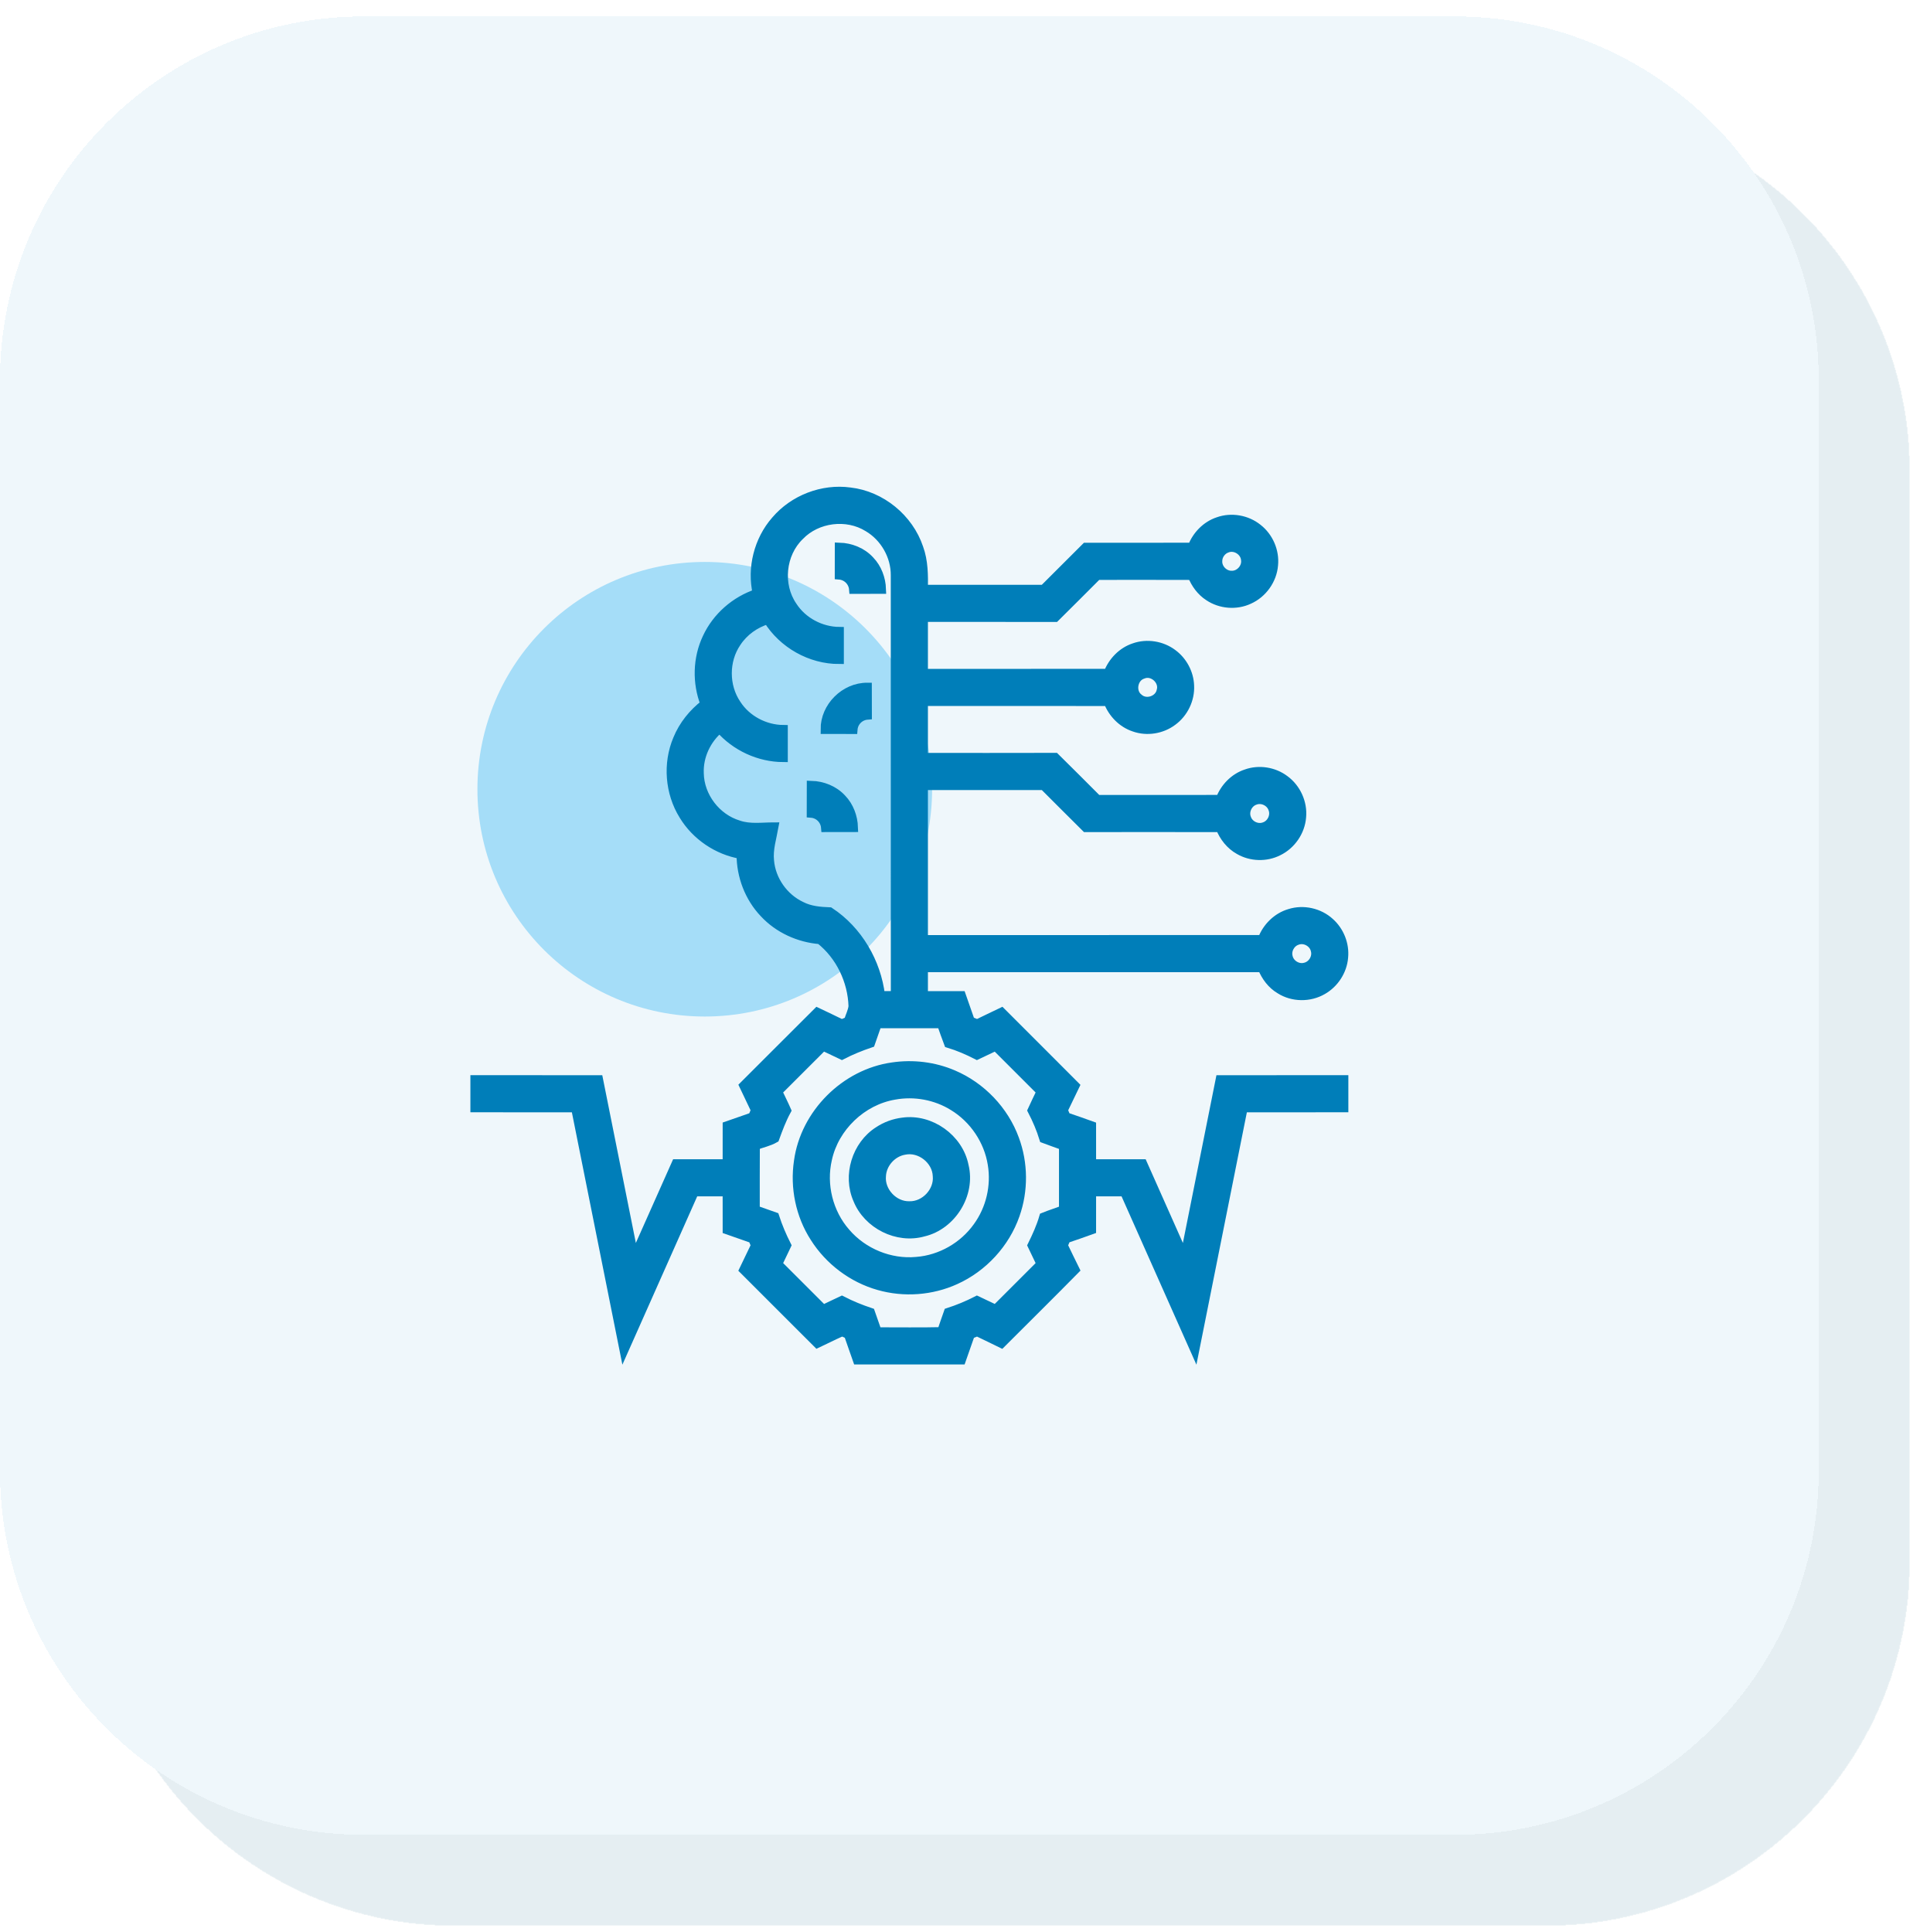
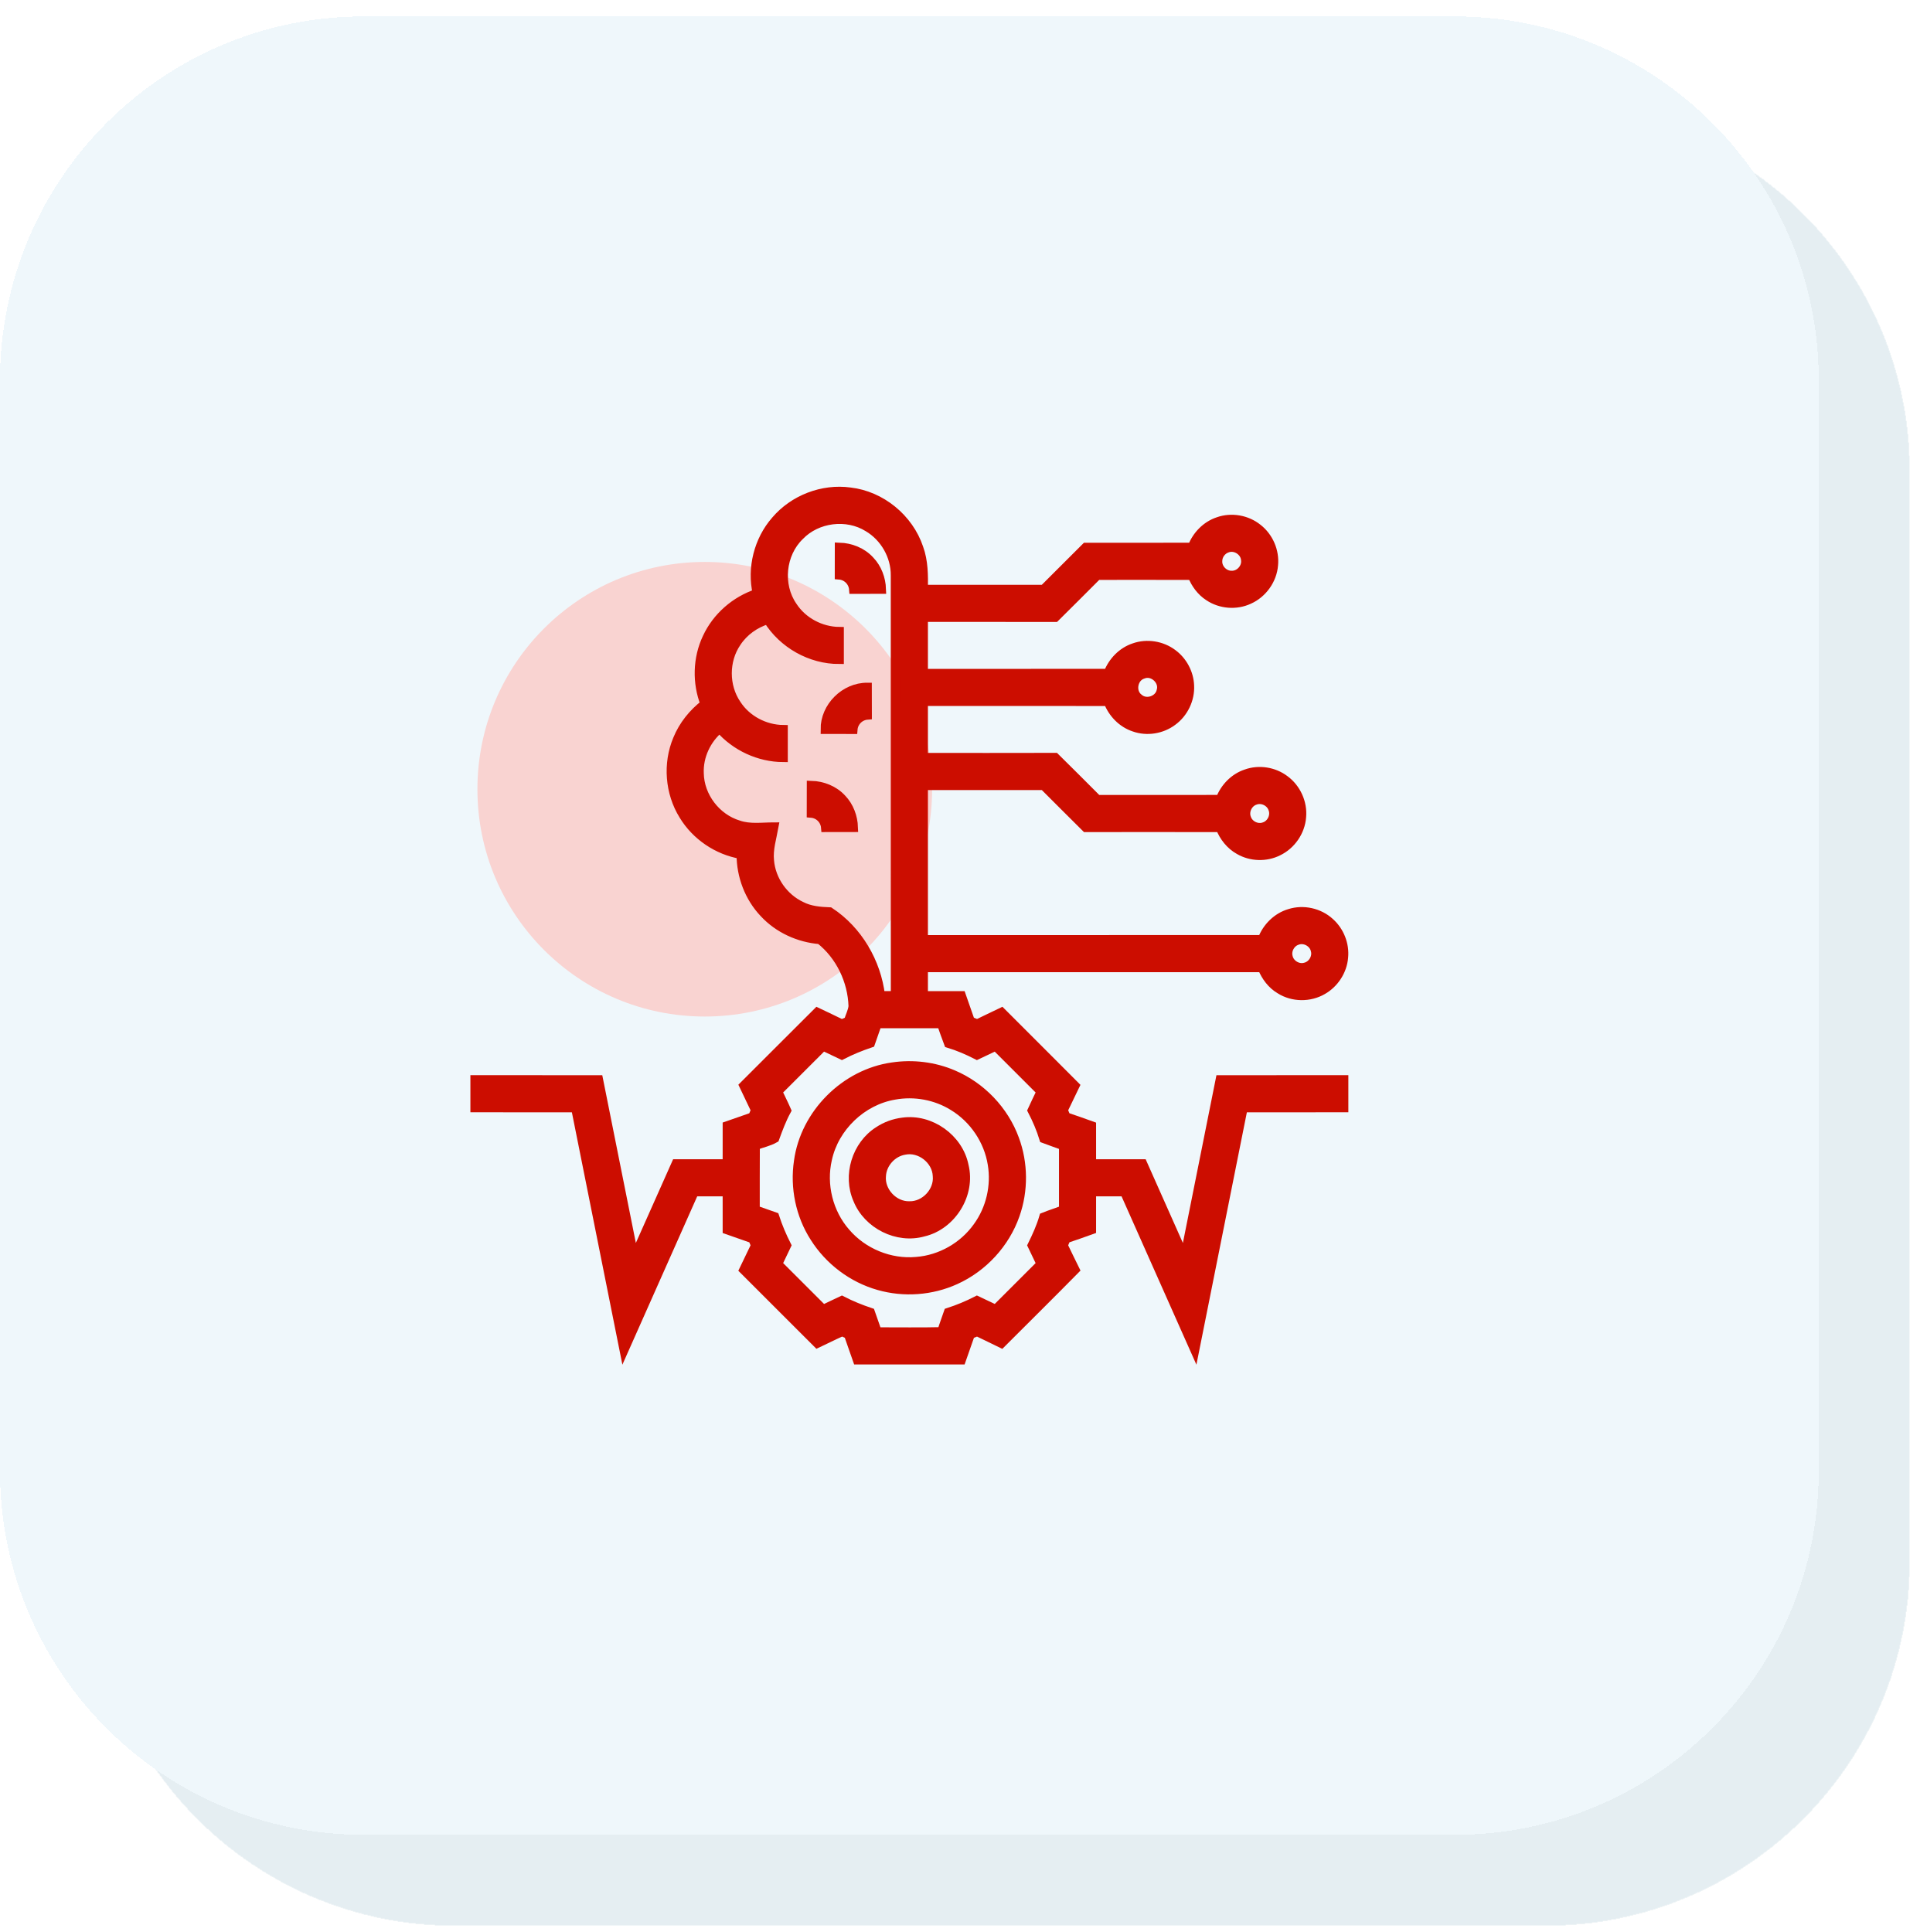
<svg xmlns="http://www.w3.org/2000/svg" width="84" height="85" viewBox="0 0 84 85" fill="none">
  <g filter="url(#filter0_d_275_159)">
    <rect y="0.723" width="80" height="80" rx="16" fill="#EFF7FB" shape-rendering="crispEdges" />
-     <circle cx="31" cy="34.723" r="10" fill="#A5DDF8" />
-     <path d="M34.119 22.901C34.909 21.971 36.178 21.48 37.389 21.647C38.758 21.803 39.976 22.807 40.413 24.11C40.626 24.692 40.625 25.318 40.616 25.929C42.381 25.929 44.145 25.93 45.909 25.928C46.527 25.312 47.142 24.693 47.761 24.079C49.321 24.079 50.881 24.083 52.441 24.076C52.636 23.559 53.056 23.123 53.586 22.948C54.166 22.741 54.845 22.861 55.323 23.247C55.806 23.623 56.078 24.25 56.017 24.859C55.966 25.512 55.535 26.114 54.938 26.379C54.377 26.641 53.686 26.585 53.172 26.24C52.834 26.023 52.589 25.685 52.441 25.315C51.05 25.309 49.659 25.313 48.268 25.313C47.649 25.929 47.036 26.551 46.413 27.164C44.481 27.159 42.549 27.163 40.616 27.162C40.616 27.984 40.616 28.805 40.616 29.627C43.325 29.626 46.034 29.63 48.742 29.625C48.939 29.108 49.356 28.671 49.886 28.496C50.447 28.296 51.102 28.401 51.578 28.759C52.02 29.083 52.305 29.614 52.325 30.163C52.356 30.767 52.064 31.373 51.576 31.728C51.102 32.085 50.448 32.191 49.888 31.991C49.357 31.816 48.939 31.38 48.742 30.862C46.034 30.857 43.325 30.862 40.616 30.86C40.616 31.682 40.616 32.504 40.616 33.326C42.548 33.324 44.48 33.33 46.411 33.323C47.036 33.934 47.648 34.558 48.268 35.174C50.07 35.174 51.872 35.178 53.674 35.173C53.869 34.655 54.287 34.219 54.816 34.045C55.377 33.843 56.033 33.947 56.508 34.306C57.018 34.677 57.312 35.322 57.251 35.951C57.202 36.585 56.795 37.174 56.222 37.45C55.688 37.719 55.023 37.698 54.506 37.397C54.119 37.182 53.833 36.818 53.674 36.41C51.704 36.405 49.733 36.407 47.763 36.409C47.142 35.796 46.529 35.175 45.909 34.559C44.145 34.558 42.381 34.559 40.616 34.559C40.616 36.818 40.616 39.079 40.616 41.339C45.586 41.337 50.554 41.342 55.523 41.337C55.725 40.797 56.173 40.35 56.729 40.188C57.331 39.996 58.026 40.152 58.491 40.578C58.922 40.96 59.156 41.549 59.099 42.121C59.051 42.714 58.691 43.268 58.175 43.56C57.608 43.89 56.865 43.884 56.309 43.533C55.941 43.319 55.678 42.962 55.52 42.572C50.552 42.573 45.585 42.571 40.616 42.572C40.616 42.983 40.616 43.393 40.616 43.805C41.173 43.805 41.73 43.803 42.287 43.805C42.416 44.179 42.551 44.552 42.679 44.926C42.781 44.967 42.882 45.008 42.983 45.05C43.338 44.874 43.697 44.709 44.053 44.536C45.129 45.615 46.209 46.688 47.283 47.769C47.109 48.125 46.942 48.486 46.767 48.842C46.808 48.94 46.85 49.039 46.891 49.139C47.267 49.262 47.639 49.399 48.013 49.532C48.015 50.088 48.013 50.645 48.013 51.202C48.763 51.202 49.513 51.201 50.263 51.202C50.877 52.581 51.488 53.962 52.104 55.341C52.628 52.729 53.15 50.117 53.671 47.505C55.483 47.502 57.297 47.504 59.109 47.503C59.109 47.914 59.109 48.325 59.109 48.736C57.633 48.737 56.157 48.734 54.681 48.737C53.972 52.286 53.263 55.836 52.553 59.385C51.521 57.068 50.494 54.751 49.463 52.434C48.98 52.434 48.496 52.434 48.013 52.434C48.013 52.991 48.015 53.548 48.013 54.104C47.639 54.237 47.267 54.374 46.892 54.496C46.85 54.596 46.808 54.694 46.766 54.794C46.942 55.148 47.105 55.509 47.284 55.862C46.213 56.949 45.129 58.022 44.049 59.101C43.696 58.924 43.336 58.762 42.983 58.586C42.883 58.627 42.782 58.667 42.681 58.707C42.55 59.082 42.418 59.455 42.287 59.831C40.762 59.831 39.238 59.832 37.713 59.83C37.583 59.455 37.447 59.082 37.32 58.707C37.202 58.671 37.078 58.557 36.953 58.625C36.616 58.776 36.288 58.945 35.953 59.101C34.872 58.025 33.795 56.946 32.718 55.867C32.891 55.51 33.06 55.151 33.233 54.794C33.191 54.695 33.15 54.597 33.11 54.499C32.737 54.365 32.363 54.234 31.987 54.105C31.985 53.548 31.987 52.992 31.987 52.434C31.503 52.434 31.02 52.434 30.538 52.434C29.507 54.751 28.479 57.068 27.449 59.385C26.736 55.836 26.027 52.286 25.319 48.737C23.843 48.734 22.367 48.737 20.891 48.736C20.891 48.325 20.891 47.914 20.891 47.503C22.703 47.504 24.516 47.502 26.328 47.505C26.85 50.117 27.372 52.729 27.896 55.34C28.512 53.962 29.123 52.581 29.738 51.202C30.487 51.201 31.237 51.202 31.987 51.202C31.987 50.645 31.985 50.087 31.987 49.531C32.362 49.403 32.735 49.27 33.108 49.139C33.149 49.039 33.191 48.94 33.233 48.842C33.06 48.483 32.888 48.125 32.719 47.765C33.798 46.69 34.872 45.609 35.952 44.535C36.312 44.704 36.668 44.878 37.026 45.051C37.124 45.008 37.221 44.967 37.32 44.927C37.383 44.709 37.497 44.502 37.523 44.275C37.491 43.151 36.955 42.033 36.071 41.338C35.144 41.264 34.243 40.857 33.609 40.171C32.954 39.483 32.597 38.537 32.599 37.589C31.558 37.411 30.61 36.769 30.064 35.864C29.452 34.878 29.352 33.597 29.803 32.527C30.054 31.911 30.483 31.377 31.01 30.973C30.647 30.042 30.672 28.965 31.102 28.06C31.527 27.141 32.349 26.425 33.309 26.11C33.055 24.991 33.362 23.764 34.119 22.901ZM35.173 23.573C34.354 24.363 34.217 25.736 34.864 26.672C35.308 27.356 36.105 27.775 36.918 27.783C36.918 28.193 36.918 28.603 36.918 29.014C35.657 29.018 34.436 28.327 33.775 27.257C33.217 27.424 32.716 27.779 32.396 28.269C31.853 29.066 31.854 30.187 32.397 30.984C32.84 31.67 33.639 32.089 34.452 32.097C34.452 32.508 34.452 32.919 34.452 33.329C33.39 33.324 32.352 32.841 31.655 32.041C31.077 32.522 30.724 33.267 30.757 34.022C30.774 35.044 31.504 35.997 32.48 36.292C32.984 36.467 33.522 36.381 34.042 36.381C33.954 36.872 33.794 37.362 33.847 37.867C33.918 38.717 34.47 39.5 35.24 39.863C35.628 40.065 36.069 40.101 36.497 40.118C37.736 40.934 38.555 42.336 38.728 43.803C38.946 43.805 39.165 43.805 39.384 43.805C39.383 37.641 39.385 31.477 39.382 25.314C39.39 24.462 38.915 23.629 38.181 23.197C37.247 22.616 35.935 22.78 35.173 23.573ZM53.975 24.115C53.733 24.195 53.559 24.439 53.563 24.694C53.552 25.023 53.848 25.318 54.177 25.311C54.533 25.321 54.842 24.974 54.788 24.62C54.754 24.245 54.328 23.977 53.975 24.115ZM50.273 29.664C49.835 29.797 49.721 30.439 50.084 30.715C50.407 31.009 50.987 30.82 51.075 30.393C51.212 29.942 50.71 29.483 50.273 29.664ZM55.203 35.212C54.889 35.315 54.711 35.694 54.832 36.001C54.936 36.311 55.311 36.489 55.617 36.37C55.928 36.267 56.108 35.892 55.99 35.586C55.888 35.273 55.511 35.092 55.203 35.212ZM57.055 41.375C56.763 41.47 56.581 41.806 56.662 42.103C56.733 42.423 57.09 42.64 57.407 42.552C57.728 42.48 57.944 42.124 57.856 41.807C57.781 41.465 57.383 41.248 57.055 41.375ZM38.289 45.891C37.858 46.038 37.435 46.207 37.03 46.417C36.755 46.287 36.482 46.153 36.206 46.025C35.538 46.69 34.874 47.358 34.207 48.023C34.337 48.301 34.476 48.573 34.599 48.855C34.386 49.246 34.23 49.663 34.079 50.081C33.817 50.232 33.505 50.292 33.223 50.403C33.216 51.345 33.221 52.287 33.219 53.23C33.505 53.329 33.79 53.429 34.075 53.531C34.215 53.965 34.394 54.385 34.599 54.791C34.468 55.065 34.337 55.338 34.207 55.612C34.874 56.278 35.538 56.947 36.207 57.611C36.482 57.481 36.755 57.346 37.03 57.219C37.433 57.427 37.856 57.598 38.286 57.742C38.386 58.028 38.486 58.311 38.585 58.596C39.532 58.594 40.478 58.611 41.425 58.588C41.511 58.303 41.617 58.025 41.714 57.742C42.147 57.602 42.568 57.427 42.973 57.219C43.248 57.35 43.521 57.481 43.797 57.609C44.464 56.945 45.129 56.28 45.794 55.613C45.663 55.339 45.531 55.066 45.401 54.792C45.599 54.39 45.786 53.978 45.912 53.546C46.197 53.43 46.492 53.339 46.781 53.23C46.781 52.289 46.781 51.347 46.781 50.406C46.494 50.299 46.203 50.204 45.917 50.094C45.785 49.664 45.608 49.251 45.401 48.852C45.527 48.573 45.663 48.3 45.794 48.023C45.129 47.357 44.464 46.691 43.797 46.027C43.522 46.156 43.248 46.288 42.973 46.418C42.571 46.212 42.155 46.032 41.722 45.901C41.611 45.615 41.516 45.324 41.412 45.038C40.471 45.038 39.529 45.038 38.588 45.038C38.487 45.321 38.386 45.605 38.289 45.891Z" fill="#007EB9" stroke="#007EB9" stroke-width="0.4" />
-     <path d="M36.919 24.074C37.42 24.09 37.92 24.288 38.261 24.661C38.587 24.998 38.757 25.462 38.773 25.927C38.365 25.931 37.957 25.929 37.548 25.929C37.521 25.593 37.255 25.325 36.918 25.298C36.918 24.89 36.916 24.482 36.919 24.074Z" fill="#007EB9" stroke="#007EB9" stroke-width="0.4" />
-     <path d="M36.296 32.091C36.286 31.101 37.159 30.23 38.149 30.237C38.152 30.646 38.151 31.053 38.151 31.462C37.814 31.489 37.547 31.756 37.52 32.093C37.112 32.093 36.704 32.093 36.296 32.091Z" fill="#007EB9" stroke="#007EB9" stroke-width="0.4" />
-     <path d="M35.687 34.553C36.187 34.568 36.685 34.766 37.027 35.138C37.353 35.476 37.524 35.94 37.54 36.407C37.132 36.41 36.724 36.408 36.315 36.408C36.288 36.072 36.021 35.804 35.685 35.777C35.685 35.369 35.684 34.961 35.687 34.553Z" fill="#007EB9" stroke="#007EB9" stroke-width="0.4" />
-     <path d="M39.264 46.941C40.16 46.808 41.091 46.921 41.924 47.278C43.16 47.803 44.165 48.852 44.626 50.114C45.022 51.178 45.031 52.38 44.652 53.451C44.213 54.707 43.239 55.764 42.026 56.312C40.979 56.789 39.762 56.878 38.655 56.561C37.495 56.234 36.472 55.46 35.83 54.441C35.197 53.458 34.95 52.242 35.123 51.089C35.406 49 37.177 47.229 39.264 46.941ZM39.343 48.181C37.916 48.422 36.701 49.582 36.395 50.997C36.133 52.122 36.439 53.361 37.202 54.23C37.958 55.116 39.151 55.608 40.312 55.499C41.375 55.419 42.384 54.841 43 53.973C43.571 53.189 43.807 52.175 43.647 51.219C43.481 50.171 42.834 49.215 41.928 48.665C41.165 48.191 40.226 48.019 39.343 48.181Z" fill="#007EB9" stroke="#007EB9" stroke-width="0.4" />
-     <path d="M39.709 49.37C40.927 49.199 42.165 50.082 42.405 51.286C42.716 52.533 41.866 53.911 40.616 54.203C39.471 54.528 38.171 53.873 37.728 52.774C37.261 51.72 37.669 50.381 38.642 49.763C38.961 49.55 39.33 49.416 39.709 49.37ZM39.785 50.604C39.24 50.694 38.797 51.186 38.77 51.738C38.706 52.422 39.316 53.07 40.002 53.05C40.687 53.067 41.294 52.419 41.229 51.736C41.201 51.032 40.478 50.46 39.785 50.604Z" fill="#007EB9" stroke="#007EB9" stroke-width="0.4" />
+     <circle cx="31" cy="34.723" r="10" fill="#f9d3d1" />
+     <path d="M34.119 22.901C34.909 21.971 36.178 21.48 37.389 21.647C38.758 21.803 39.976 22.807 40.413 24.11C40.626 24.692 40.625 25.318 40.616 25.929C42.381 25.929 44.145 25.93 45.909 25.928C46.527 25.312 47.142 24.693 47.761 24.079C49.321 24.079 50.881 24.083 52.441 24.076C52.636 23.559 53.056 23.123 53.586 22.948C54.166 22.741 54.845 22.861 55.323 23.247C55.806 23.623 56.078 24.25 56.017 24.859C55.966 25.512 55.535 26.114 54.938 26.379C54.377 26.641 53.686 26.585 53.172 26.24C52.834 26.023 52.589 25.685 52.441 25.315C51.05 25.309 49.659 25.313 48.268 25.313C47.649 25.929 47.036 26.551 46.413 27.164C44.481 27.159 42.549 27.163 40.616 27.162C40.616 27.984 40.616 28.805 40.616 29.627C43.325 29.626 46.034 29.63 48.742 29.625C48.939 29.108 49.356 28.671 49.886 28.496C50.447 28.296 51.102 28.401 51.578 28.759C52.02 29.083 52.305 29.614 52.325 30.163C52.356 30.767 52.064 31.373 51.576 31.728C51.102 32.085 50.448 32.191 49.888 31.991C49.357 31.816 48.939 31.38 48.742 30.862C46.034 30.857 43.325 30.862 40.616 30.86C40.616 31.682 40.616 32.504 40.616 33.326C42.548 33.324 44.48 33.33 46.411 33.323C47.036 33.934 47.648 34.558 48.268 35.174C50.07 35.174 51.872 35.178 53.674 35.173C53.869 34.655 54.287 34.219 54.816 34.045C55.377 33.843 56.033 33.947 56.508 34.306C57.018 34.677 57.312 35.322 57.251 35.951C57.202 36.585 56.795 37.174 56.222 37.45C55.688 37.719 55.023 37.698 54.506 37.397C54.119 37.182 53.833 36.818 53.674 36.41C51.704 36.405 49.733 36.407 47.763 36.409C47.142 35.796 46.529 35.175 45.909 34.559C44.145 34.558 42.381 34.559 40.616 34.559C40.616 36.818 40.616 39.079 40.616 41.339C45.586 41.337 50.554 41.342 55.523 41.337C55.725 40.797 56.173 40.35 56.729 40.188C57.331 39.996 58.026 40.152 58.491 40.578C58.922 40.96 59.156 41.549 59.099 42.121C59.051 42.714 58.691 43.268 58.175 43.56C57.608 43.89 56.865 43.884 56.309 43.533C55.941 43.319 55.678 42.962 55.52 42.572C50.552 42.573 45.585 42.571 40.616 42.572C40.616 42.983 40.616 43.393 40.616 43.805C41.173 43.805 41.73 43.803 42.287 43.805C42.416 44.179 42.551 44.552 42.679 44.926C42.781 44.967 42.882 45.008 42.983 45.05C43.338 44.874 43.697 44.709 44.053 44.536C45.129 45.615 46.209 46.688 47.283 47.769C47.109 48.125 46.942 48.486 46.767 48.842C46.808 48.94 46.85 49.039 46.891 49.139C47.267 49.262 47.639 49.399 48.013 49.532C48.015 50.088 48.013 50.645 48.013 51.202C48.763 51.202 49.513 51.201 50.263 51.202C50.877 52.581 51.488 53.962 52.104 55.341C52.628 52.729 53.15 50.117 53.671 47.505C55.483 47.502 57.297 47.504 59.109 47.503C59.109 47.914 59.109 48.325 59.109 48.736C57.633 48.737 56.157 48.734 54.681 48.737C53.972 52.286 53.263 55.836 52.553 59.385C51.521 57.068 50.494 54.751 49.463 52.434C48.98 52.434 48.496 52.434 48.013 52.434C48.013 52.991 48.015 53.548 48.013 54.104C47.639 54.237 47.267 54.374 46.892 54.496C46.85 54.596 46.808 54.694 46.766 54.794C46.942 55.148 47.105 55.509 47.284 55.862C46.213 56.949 45.129 58.022 44.049 59.101C43.696 58.924 43.336 58.762 42.983 58.586C42.883 58.627 42.782 58.667 42.681 58.707C42.55 59.082 42.418 59.455 42.287 59.831C40.762 59.831 39.238 59.832 37.713 59.83C37.583 59.455 37.447 59.082 37.32 58.707C37.202 58.671 37.078 58.557 36.953 58.625C36.616 58.776 36.288 58.945 35.953 59.101C34.872 58.025 33.795 56.946 32.718 55.867C32.891 55.51 33.06 55.151 33.233 54.794C33.191 54.695 33.15 54.597 33.11 54.499C32.737 54.365 32.363 54.234 31.987 54.105C31.985 53.548 31.987 52.992 31.987 52.434C31.503 52.434 31.02 52.434 30.538 52.434C29.507 54.751 28.479 57.068 27.449 59.385C26.736 55.836 26.027 52.286 25.319 48.737C23.843 48.734 22.367 48.737 20.891 48.736C20.891 48.325 20.891 47.914 20.891 47.503C22.703 47.504 24.516 47.502 26.328 47.505C26.85 50.117 27.372 52.729 27.896 55.34C28.512 53.962 29.123 52.581 29.738 51.202C30.487 51.201 31.237 51.202 31.987 51.202C31.987 50.645 31.985 50.087 31.987 49.531C32.362 49.403 32.735 49.27 33.108 49.139C33.149 49.039 33.191 48.94 33.233 48.842C33.06 48.483 32.888 48.125 32.719 47.765C33.798 46.69 34.872 45.609 35.952 44.535C36.312 44.704 36.668 44.878 37.026 45.051C37.124 45.008 37.221 44.967 37.32 44.927C37.383 44.709 37.497 44.502 37.523 44.275C37.491 43.151 36.955 42.033 36.071 41.338C35.144 41.264 34.243 40.857 33.609 40.171C32.954 39.483 32.597 38.537 32.599 37.589C31.558 37.411 30.61 36.769 30.064 35.864C29.452 34.878 29.352 33.597 29.803 32.527C30.054 31.911 30.483 31.377 31.01 30.973C30.647 30.042 30.672 28.965 31.102 28.06C31.527 27.141 32.349 26.425 33.309 26.11C33.055 24.991 33.362 23.764 34.119 22.901ZM35.173 23.573C34.354 24.363 34.217 25.736 34.864 26.672C35.308 27.356 36.105 27.775 36.918 27.783C36.918 28.193 36.918 28.603 36.918 29.014C35.657 29.018 34.436 28.327 33.775 27.257C33.217 27.424 32.716 27.779 32.396 28.269C31.853 29.066 31.854 30.187 32.397 30.984C32.84 31.67 33.639 32.089 34.452 32.097C34.452 32.508 34.452 32.919 34.452 33.329C33.39 33.324 32.352 32.841 31.655 32.041C31.077 32.522 30.724 33.267 30.757 34.022C30.774 35.044 31.504 35.997 32.48 36.292C32.984 36.467 33.522 36.381 34.042 36.381C33.954 36.872 33.794 37.362 33.847 37.867C33.918 38.717 34.47 39.5 35.24 39.863C35.628 40.065 36.069 40.101 36.497 40.118C37.736 40.934 38.555 42.336 38.728 43.803C38.946 43.805 39.165 43.805 39.384 43.805C39.383 37.641 39.385 31.477 39.382 25.314C39.39 24.462 38.915 23.629 38.181 23.197C37.247 22.616 35.935 22.78 35.173 23.573ZM53.975 24.115C53.733 24.195 53.559 24.439 53.563 24.694C53.552 25.023 53.848 25.318 54.177 25.311C54.533 25.321 54.842 24.974 54.788 24.62C54.754 24.245 54.328 23.977 53.975 24.115ZM50.273 29.664C49.835 29.797 49.721 30.439 50.084 30.715C50.407 31.009 50.987 30.82 51.075 30.393C51.212 29.942 50.71 29.483 50.273 29.664ZM55.203 35.212C54.889 35.315 54.711 35.694 54.832 36.001C54.936 36.311 55.311 36.489 55.617 36.37C55.928 36.267 56.108 35.892 55.99 35.586C55.888 35.273 55.511 35.092 55.203 35.212ZM57.055 41.375C56.763 41.47 56.581 41.806 56.662 42.103C56.733 42.423 57.09 42.64 57.407 42.552C57.728 42.48 57.944 42.124 57.856 41.807C57.781 41.465 57.383 41.248 57.055 41.375ZM38.289 45.891C37.858 46.038 37.435 46.207 37.03 46.417C36.755 46.287 36.482 46.153 36.206 46.025C35.538 46.69 34.874 47.358 34.207 48.023C34.337 48.301 34.476 48.573 34.599 48.855C34.386 49.246 34.23 49.663 34.079 50.081C33.817 50.232 33.505 50.292 33.223 50.403C33.216 51.345 33.221 52.287 33.219 53.23C33.505 53.329 33.79 53.429 34.075 53.531C34.215 53.965 34.394 54.385 34.599 54.791C34.468 55.065 34.337 55.338 34.207 55.612C34.874 56.278 35.538 56.947 36.207 57.611C36.482 57.481 36.755 57.346 37.03 57.219C37.433 57.427 37.856 57.598 38.286 57.742C38.386 58.028 38.486 58.311 38.585 58.596C39.532 58.594 40.478 58.611 41.425 58.588C41.511 58.303 41.617 58.025 41.714 57.742C42.147 57.602 42.568 57.427 42.973 57.219C43.248 57.35 43.521 57.481 43.797 57.609C44.464 56.945 45.129 56.28 45.794 55.613C45.663 55.339 45.531 55.066 45.401 54.792C45.599 54.39 45.786 53.978 45.912 53.546C46.197 53.43 46.492 53.339 46.781 53.23C46.781 52.289 46.781 51.347 46.781 50.406C46.494 50.299 46.203 50.204 45.917 50.094C45.785 49.664 45.608 49.251 45.401 48.852C45.527 48.573 45.663 48.3 45.794 48.023C45.129 47.357 44.464 46.691 43.797 46.027C43.522 46.156 43.248 46.288 42.973 46.418C42.571 46.212 42.155 46.032 41.722 45.901C41.611 45.615 41.516 45.324 41.412 45.038C40.471 45.038 39.529 45.038 38.588 45.038C38.487 45.321 38.386 45.605 38.289 45.891Z" fill="#CC0D00" stroke="#CC0D00" stroke-width="0.4" />
+     <path d="M36.919 24.074C37.42 24.09 37.92 24.288 38.261 24.661C38.587 24.998 38.757 25.462 38.773 25.927C38.365 25.931 37.957 25.929 37.548 25.929C37.521 25.593 37.255 25.325 36.918 25.298C36.918 24.89 36.916 24.482 36.919 24.074Z" fill="#CC0D00" stroke="#CC0D00" stroke-width="0.4" />
+     <path d="M36.296 32.091C36.286 31.101 37.159 30.23 38.149 30.237C38.152 30.646 38.151 31.053 38.151 31.462C37.814 31.489 37.547 31.756 37.52 32.093C37.112 32.093 36.704 32.093 36.296 32.091Z" fill="#CC0D00" stroke="#CC0D00" stroke-width="0.4" />
+     <path d="M35.687 34.553C36.187 34.568 36.685 34.766 37.027 35.138C37.353 35.476 37.524 35.94 37.54 36.407C37.132 36.41 36.724 36.408 36.315 36.408C36.288 36.072 36.021 35.804 35.685 35.777C35.685 35.369 35.684 34.961 35.687 34.553Z" fill="#CC0D00" stroke="#CC0D00" stroke-width="0.4" />
+     <path d="M39.264 46.941C40.16 46.808 41.091 46.921 41.924 47.278C43.16 47.803 44.165 48.852 44.626 50.114C45.022 51.178 45.031 52.38 44.652 53.451C44.213 54.707 43.239 55.764 42.026 56.312C40.979 56.789 39.762 56.878 38.655 56.561C37.495 56.234 36.472 55.46 35.83 54.441C35.197 53.458 34.95 52.242 35.123 51.089C35.406 49 37.177 47.229 39.264 46.941ZM39.343 48.181C37.916 48.422 36.701 49.582 36.395 50.997C36.133 52.122 36.439 53.361 37.202 54.23C37.958 55.116 39.151 55.608 40.312 55.499C41.375 55.419 42.384 54.841 43 53.973C43.571 53.189 43.807 52.175 43.647 51.219C43.481 50.171 42.834 49.215 41.928 48.665C41.165 48.191 40.226 48.019 39.343 48.181Z" fill="#CC0D00" stroke="#CC0D00" stroke-width="0.4" />
+     <path d="M39.709 49.37C40.927 49.199 42.165 50.082 42.405 51.286C42.716 52.533 41.866 53.911 40.616 54.203C39.471 54.528 38.171 53.873 37.728 52.774C37.261 51.72 37.669 50.381 38.642 49.763C38.961 49.55 39.33 49.416 39.709 49.37ZM39.785 50.604C39.24 50.694 38.797 51.186 38.77 51.738C38.706 52.422 39.316 53.07 40.002 53.05C40.687 53.067 41.294 52.419 41.229 51.736C41.201 51.032 40.478 50.46 39.785 50.604Z" fill="#CC0D00" stroke="#CC0D00" stroke-width="0.4" />
  </g>
  <defs>
    <filter id="filter0_d_275_159" x="0" y="0.723" width="84" height="84" filterUnits="userSpaceOnUse" color-interpolation-filters="sRGB">
      <feFlood flood-opacity="0" result="BackgroundImageFix" />
      <feColorMatrix in="SourceAlpha" type="matrix" values="0 0 0 0 0 0 0 0 0 0 0 0 0 0 0 0 0 0 127 0" result="hardAlpha" />
      <feOffset dx="4" dy="4" />
      <feComposite in2="hardAlpha" operator="out" />
      <feColorMatrix type="matrix" values="0 0 0 0 0 0 0 0 0 0.346 0 0 0 0 0.508 0 0 0 0.1 0" />
      <feBlend mode="normal" in2="BackgroundImageFix" result="effect1_dropShadow_275_159" />
      <feBlend mode="normal" in="SourceGraphic" in2="effect1_dropShadow_275_159" result="shape" />
    </filter>
  </defs>
</svg>
